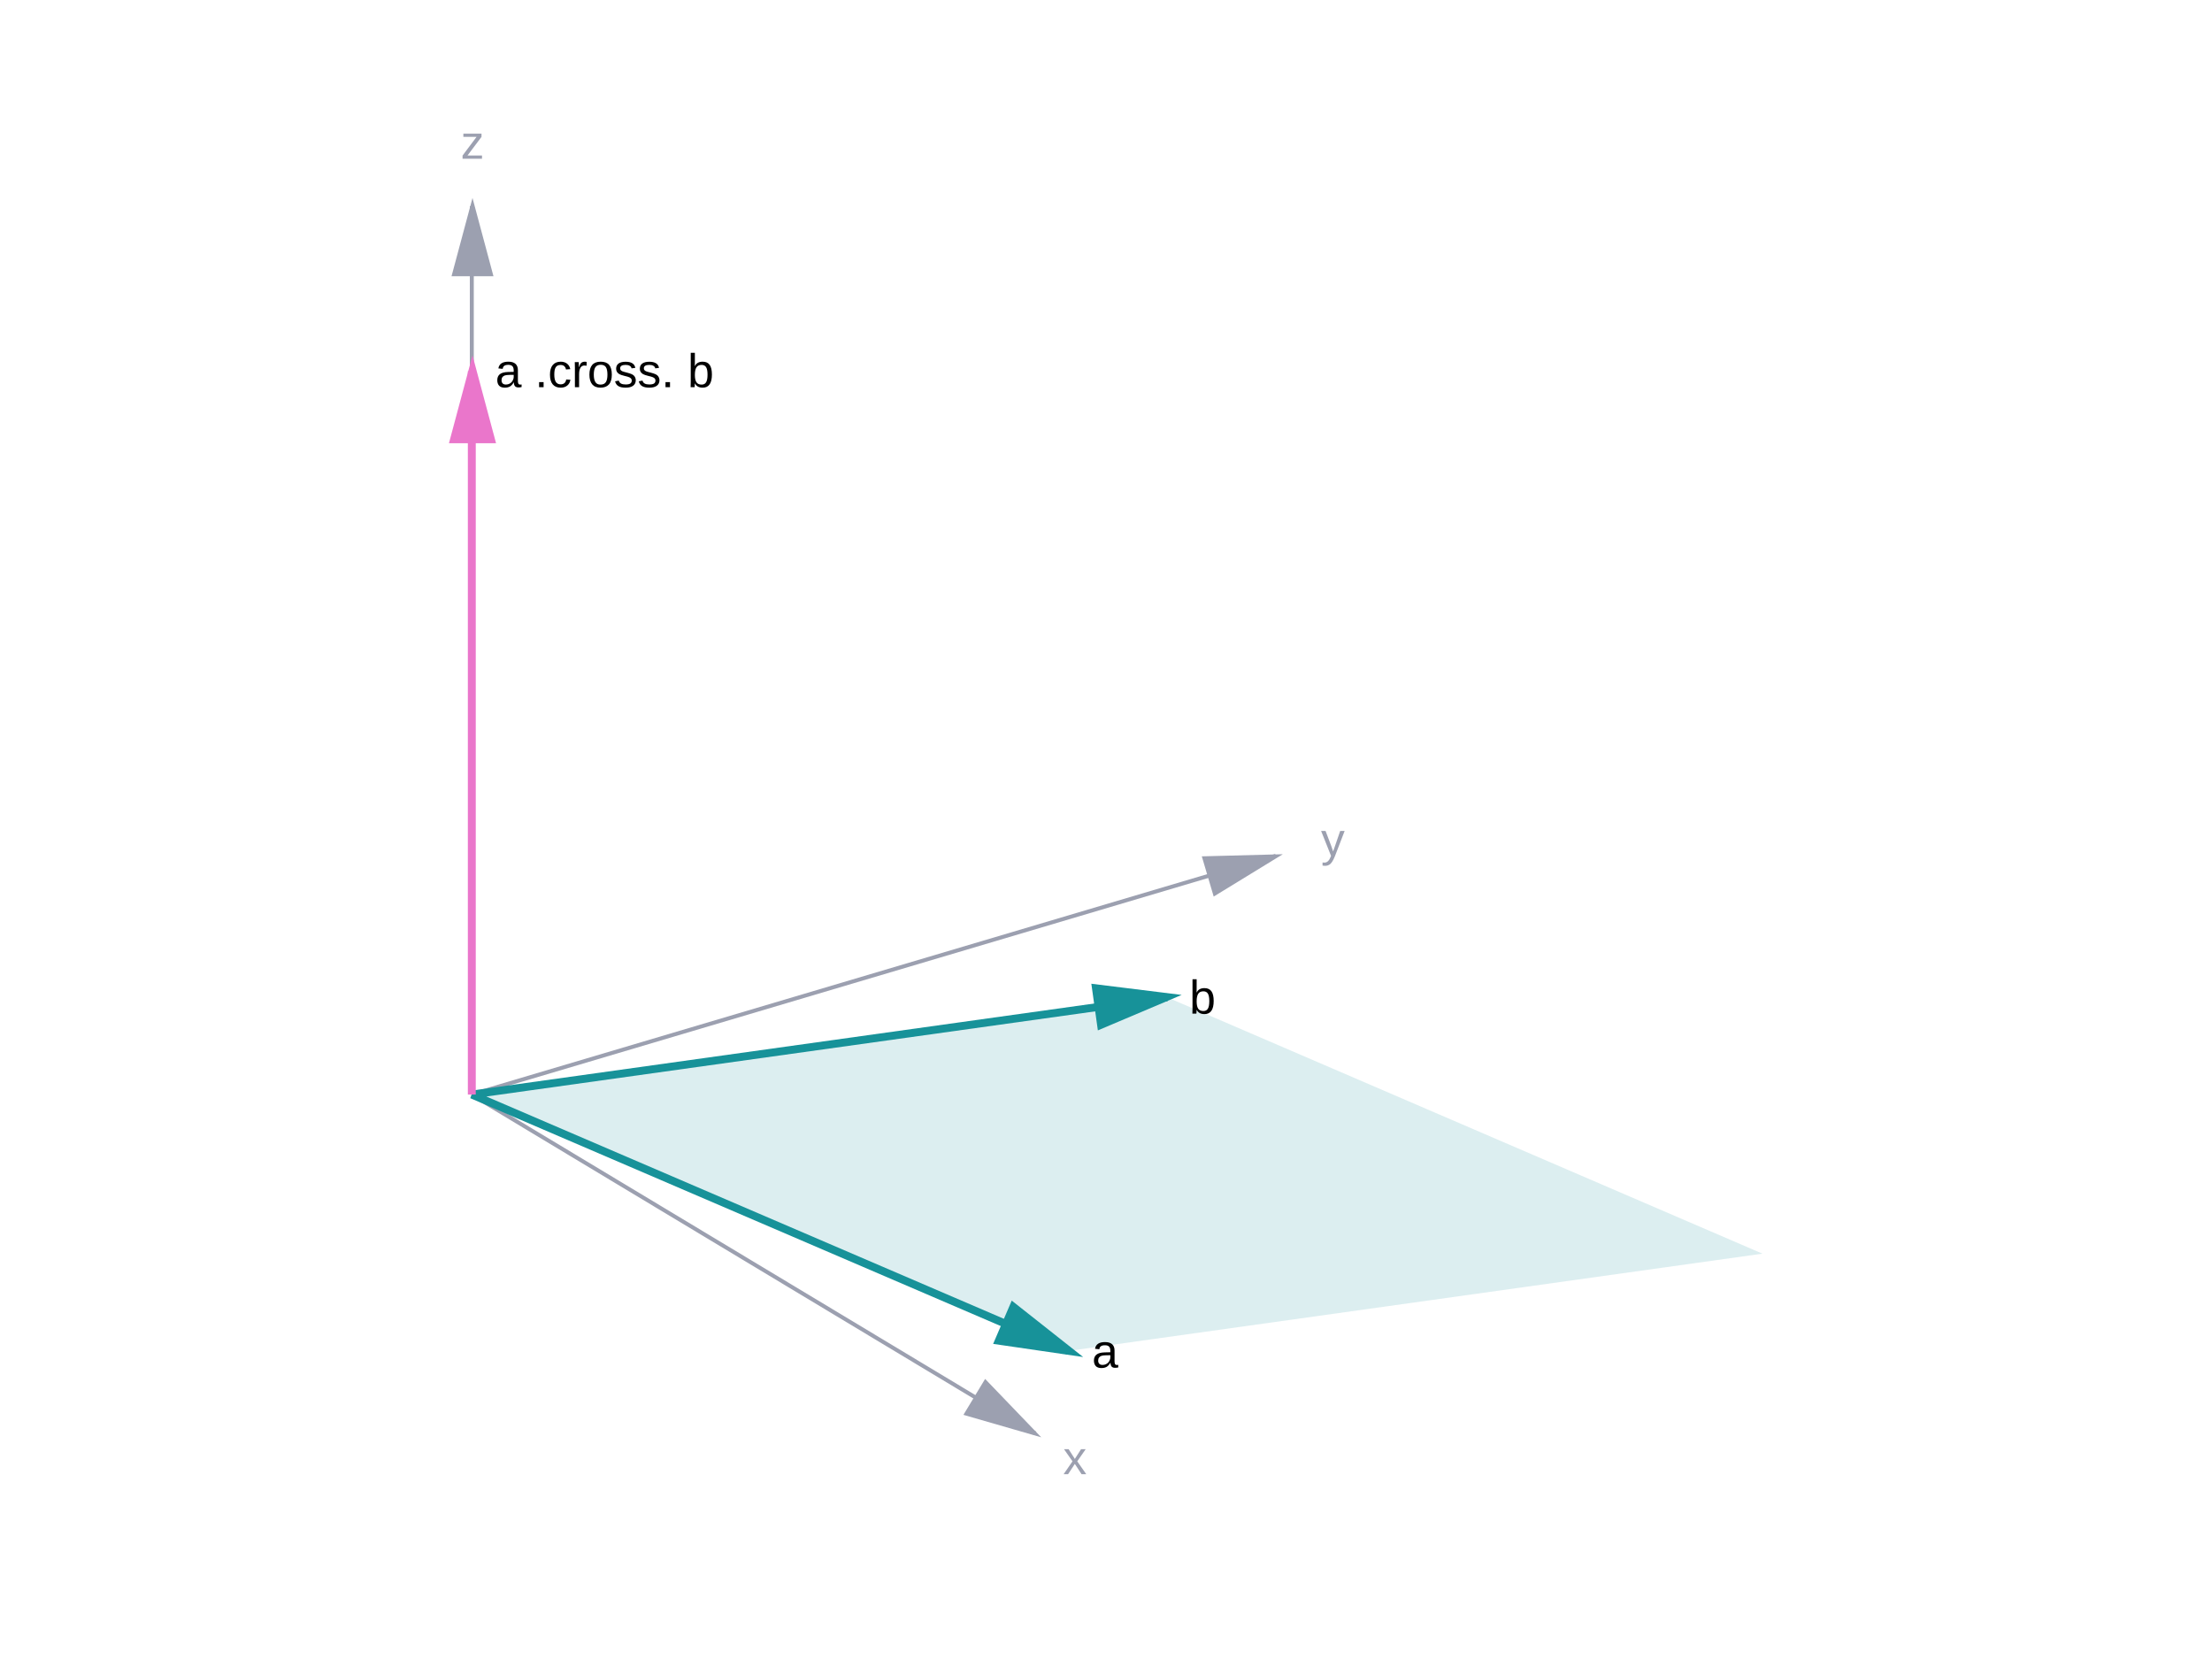
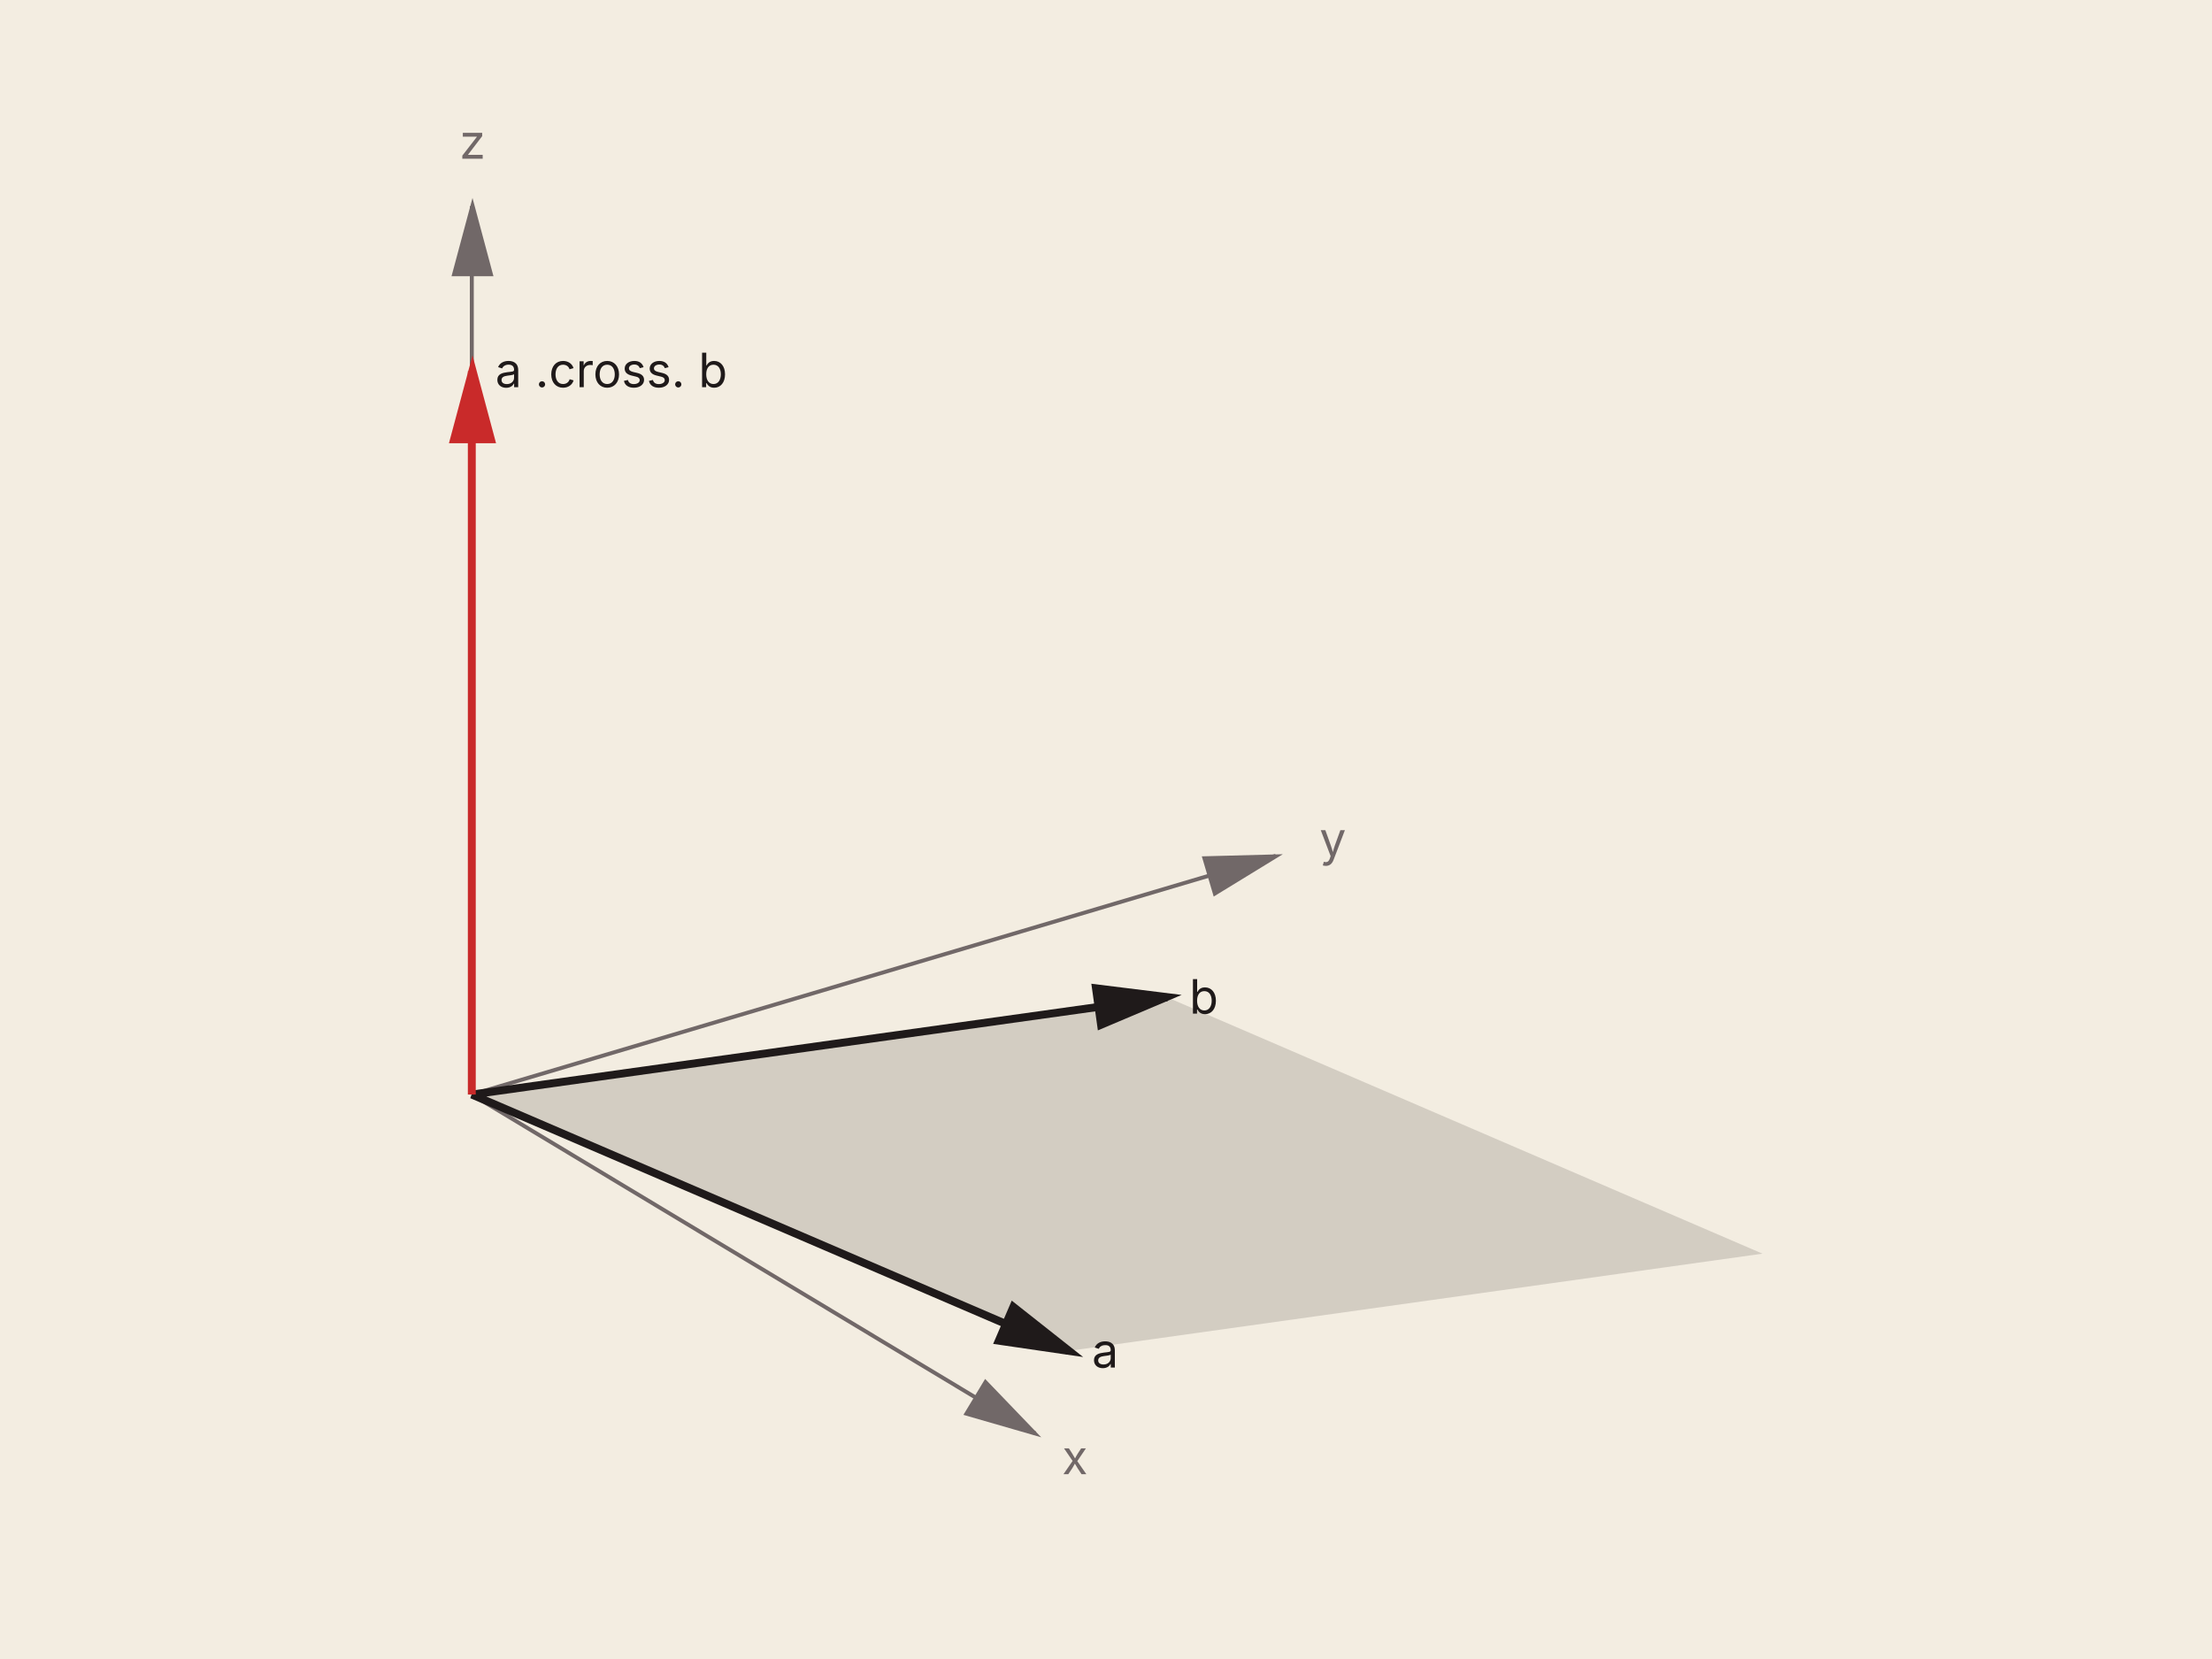
- <svg xmlns="http://www.w3.org/2000/svg" width="560" height="420" viewBox="0 0 560 420" font-family="Arial,Helvetica,sans-serif" font-size="12">
-   <rect x="0" y="0" width="560" height="420" fill="white" stroke="none" stroke-width="0" />
+ <svg xmlns="http://www.w3.org/2000/svg" width="560" height="420" viewBox="0 0 560 420" font-family="Inter,Arial,Helvetica,sans-serif" font-size="12">
+   <rect x="0" y="0" width="560" height="420" fill="#f3ede1" stroke="none" stroke-width="0" />
  <g class="fs-axes" data-area="99.64 466.36 16 389" data-x="-1.127e-1 1.9561e0" data-y="-6.32e-1 1.4722e0" data-log="0 0" data-grid="0" data-font-size="12" data-xtics="none" data-ytics="none">
    <g class="fs-grid" display="none">
</g>
    <svg class="fs-plot" x="99.64" y="16" width="366.73" height="373" viewBox="0 0 1 1" preserveAspectRatio="none" overflow="hidden">
      <g class="fs-series" data-series="1">
-         <path class="fs-vectors" data-head="1" data-filled="1" fill="none" stroke="#9ca0b0" stroke-width="1" vector-effect="non-scaling-stroke" d="M0.054,0.7L0.443,0.93M0.054,0.7L0.609,0.538M0.054,0.7L0.054,0.097" />
+         <path class="fs-vectors" data-head="1" data-filled="1" fill="none" stroke="#716868" stroke-width="1" vector-effect="non-scaling-stroke" d="M0.054,0.7L0.443,0.93M0.054,0.7L0.609,0.538M0.054,0.7L0.054,0.097" />
      </g>
      <g class="fs-series" data-series="2">
</g>
      <g class="fs-series" data-series="3">
-         <path fill="#179299" fill-opacity="0.15" stroke="none" vector-effect="non-scaling-stroke" d="M0.054,0.7 0.466,0.874 0.945,0.808 0.534,0.634 0.054,0.7Z" />
+         <path fill="#1f1a1a" fill-opacity="0.15" stroke="none" vector-effect="non-scaling-stroke" d="M0.054,0.7 0.466,0.874 0.945,0.808 0.534,0.634 0.054,0.7Z" />
      </g>
      <g class="fs-series" data-series="4">
-         <path class="fs-vectors" data-head="1" data-filled="1" fill="none" stroke="#179299" stroke-width="2" vector-effect="non-scaling-stroke" d="M0.054,0.7L0.466,0.874M0.054,0.7L0.534,0.634" />
+         <path class="fs-vectors" data-head="1" data-filled="1" fill="none" stroke="#1f1a1a" stroke-width="2" vector-effect="non-scaling-stroke" d="M0.054,0.7L0.466,0.874M0.054,0.7L0.534,0.634" />
      </g>
      <g class="fs-series" data-series="5">
-         <path class="fs-vectors" data-head="1" data-filled="1" fill="none" stroke="#ea76cb" stroke-width="2" vector-effect="non-scaling-stroke" d="M0.054,0.7L0.054,0.209" />
+         <path class="fs-vectors" data-head="1" data-filled="1" fill="none" stroke="#c92a2a" stroke-width="2" vector-effect="non-scaling-stroke" d="M0.054,0.7L0.054,0.209" />
      </g>
      <g class="fs-series" data-series="6">
</g>
    </svg>
    <svg class="fs-heads" x="99.64" y="16" width="366.73" height="373" viewBox="0 0 366.73 373" overflow="hidden">
      <g data-series="1">
-         <polygon points="149.85,333.91 162.32,346.88 145.03,341.89" fill="#9ca0b0" stroke="#9ca0b0" stroke-width="1" />
-         <polygon points="205.28,201.28 223.27,200.81 207.92,210.21" fill="#9ca0b0" stroke="#9ca0b0" stroke-width="1" />
-         <polygon points="15.32,53.44 19.98,36.05 24.64,53.44" fill="#9ca0b0" stroke="#9ca0b0" stroke-width="1" />
+         <polygon points="149.85,333.91 162.32,346.88 145.03,341.89" fill="#716868" stroke="#716868" stroke-width="1" />
+         <polygon points="205.28,201.28 223.27,200.81 207.92,210.21" fill="#716868" stroke="#716868" stroke-width="1" />
+         <polygon points="15.32,53.44 19.98,36.05 24.64,53.44" fill="#716868" stroke="#716868" stroke-width="1" />
      </g>
      <g data-series="4">
-         <polygon points="156.9,314.86 171.03,326.02 153.22,323.42" fill="#179299" stroke="#179299" stroke-width="2" />
-         <polygon points="177.82,234.2 195.69,236.41 179.11,243.43" fill="#179299" stroke="#179299" stroke-width="2" />
+         <polygon points="156.9,314.86 171.03,326.02 153.22,323.42" fill="#1f1a1a" stroke="#1f1a1a" stroke-width="2" />
+         <polygon points="177.82,234.2 195.69,236.41 179.11,243.43" fill="#1f1a1a" stroke="#1f1a1a" stroke-width="2" />
      </g>
      <g data-series="5">
-         <polygon points="15.32,95.21 19.98,77.82 24.64,95.21" fill="#ea76cb" stroke="#ea76cb" stroke-width="2" />
+         <polygon points="15.32,95.21 19.98,77.82 24.64,95.21" fill="#c92a2a" stroke="#c92a2a" stroke-width="2" />
      </g>
    </svg>
    <svg class="fs-labels" x="99.64" y="16" width="366.73" height="373" viewBox="0 0 366.73 373" overflow="hidden">
-       <text class="fs-label" data-series="2" data-u="0.470352" data-v="0.946432" data-dx="0" data-dy="4.2" x="172.49" y="357.22" text-anchor="middle" fill="#9ca0b0">x</text>
-       <text class="fs-label" data-series="2" data-u="0.648409" data-v="0.526848" data-dx="0" data-dy="4.2" x="237.79" y="200.71" text-anchor="middle" fill="#9ca0b0">y</text>
-       <text class="fs-label" data-series="2" data-u="0.054476" data-v="0.053578" data-dx="0" data-dy="4.2" x="19.98" y="24.18" text-anchor="middle" fill="#9ca0b0">z</text>
-       <text class="fs-label" data-series="6" data-u="0.466368" data-v="0.874036" data-dx="5.76" data-dy="4.2" x="176.79" y="330.22" fill="black">a</text>
-       <text class="fs-label" data-series="6" data-u="0.533606" data-v="0.633805" data-dx="5.76" data-dy="4.2" x="201.45" y="240.61" fill="black">b</text>
-       <text class="fs-label" data-series="6" data-u="0.054476" data-v="0.208635" data-dx="5.76" data-dy="4.2" x="25.74" y="82.02" fill="black">a .cross. b</text>
+       <text class="fs-label" data-series="2" data-u="0.470352" data-v="0.946432" data-dx="0" data-dy="4.2" x="172.49" y="357.22" text-anchor="middle" fill="#716868">x</text>
+       <text class="fs-label" data-series="2" data-u="0.648409" data-v="0.526848" data-dx="0" data-dy="4.2" x="237.79" y="200.71" text-anchor="middle" fill="#716868">y</text>
+       <text class="fs-label" data-series="2" data-u="0.054476" data-v="0.053578" data-dx="0" data-dy="4.2" x="19.98" y="24.18" text-anchor="middle" fill="#716868">z</text>
+       <text class="fs-label" data-series="6" data-u="0.466368" data-v="0.874036" data-dx="5.76" data-dy="4.2" x="176.79" y="330.22" fill="#1f1a1a">a</text>
+       <text class="fs-label" data-series="6" data-u="0.533606" data-v="0.633805" data-dx="5.76" data-dy="4.2" x="201.45" y="240.61" fill="#1f1a1a">b</text>
+       <text class="fs-label" data-series="6" data-u="0.054476" data-v="0.208635" data-dx="5.76" data-dy="4.2" x="25.74" y="82.02" fill="#1f1a1a">a .cross. b</text>
    </svg>
    <g class="fs-xticks">
</g>
    <g class="fs-yticks">
</g>
  </g>
</svg>
